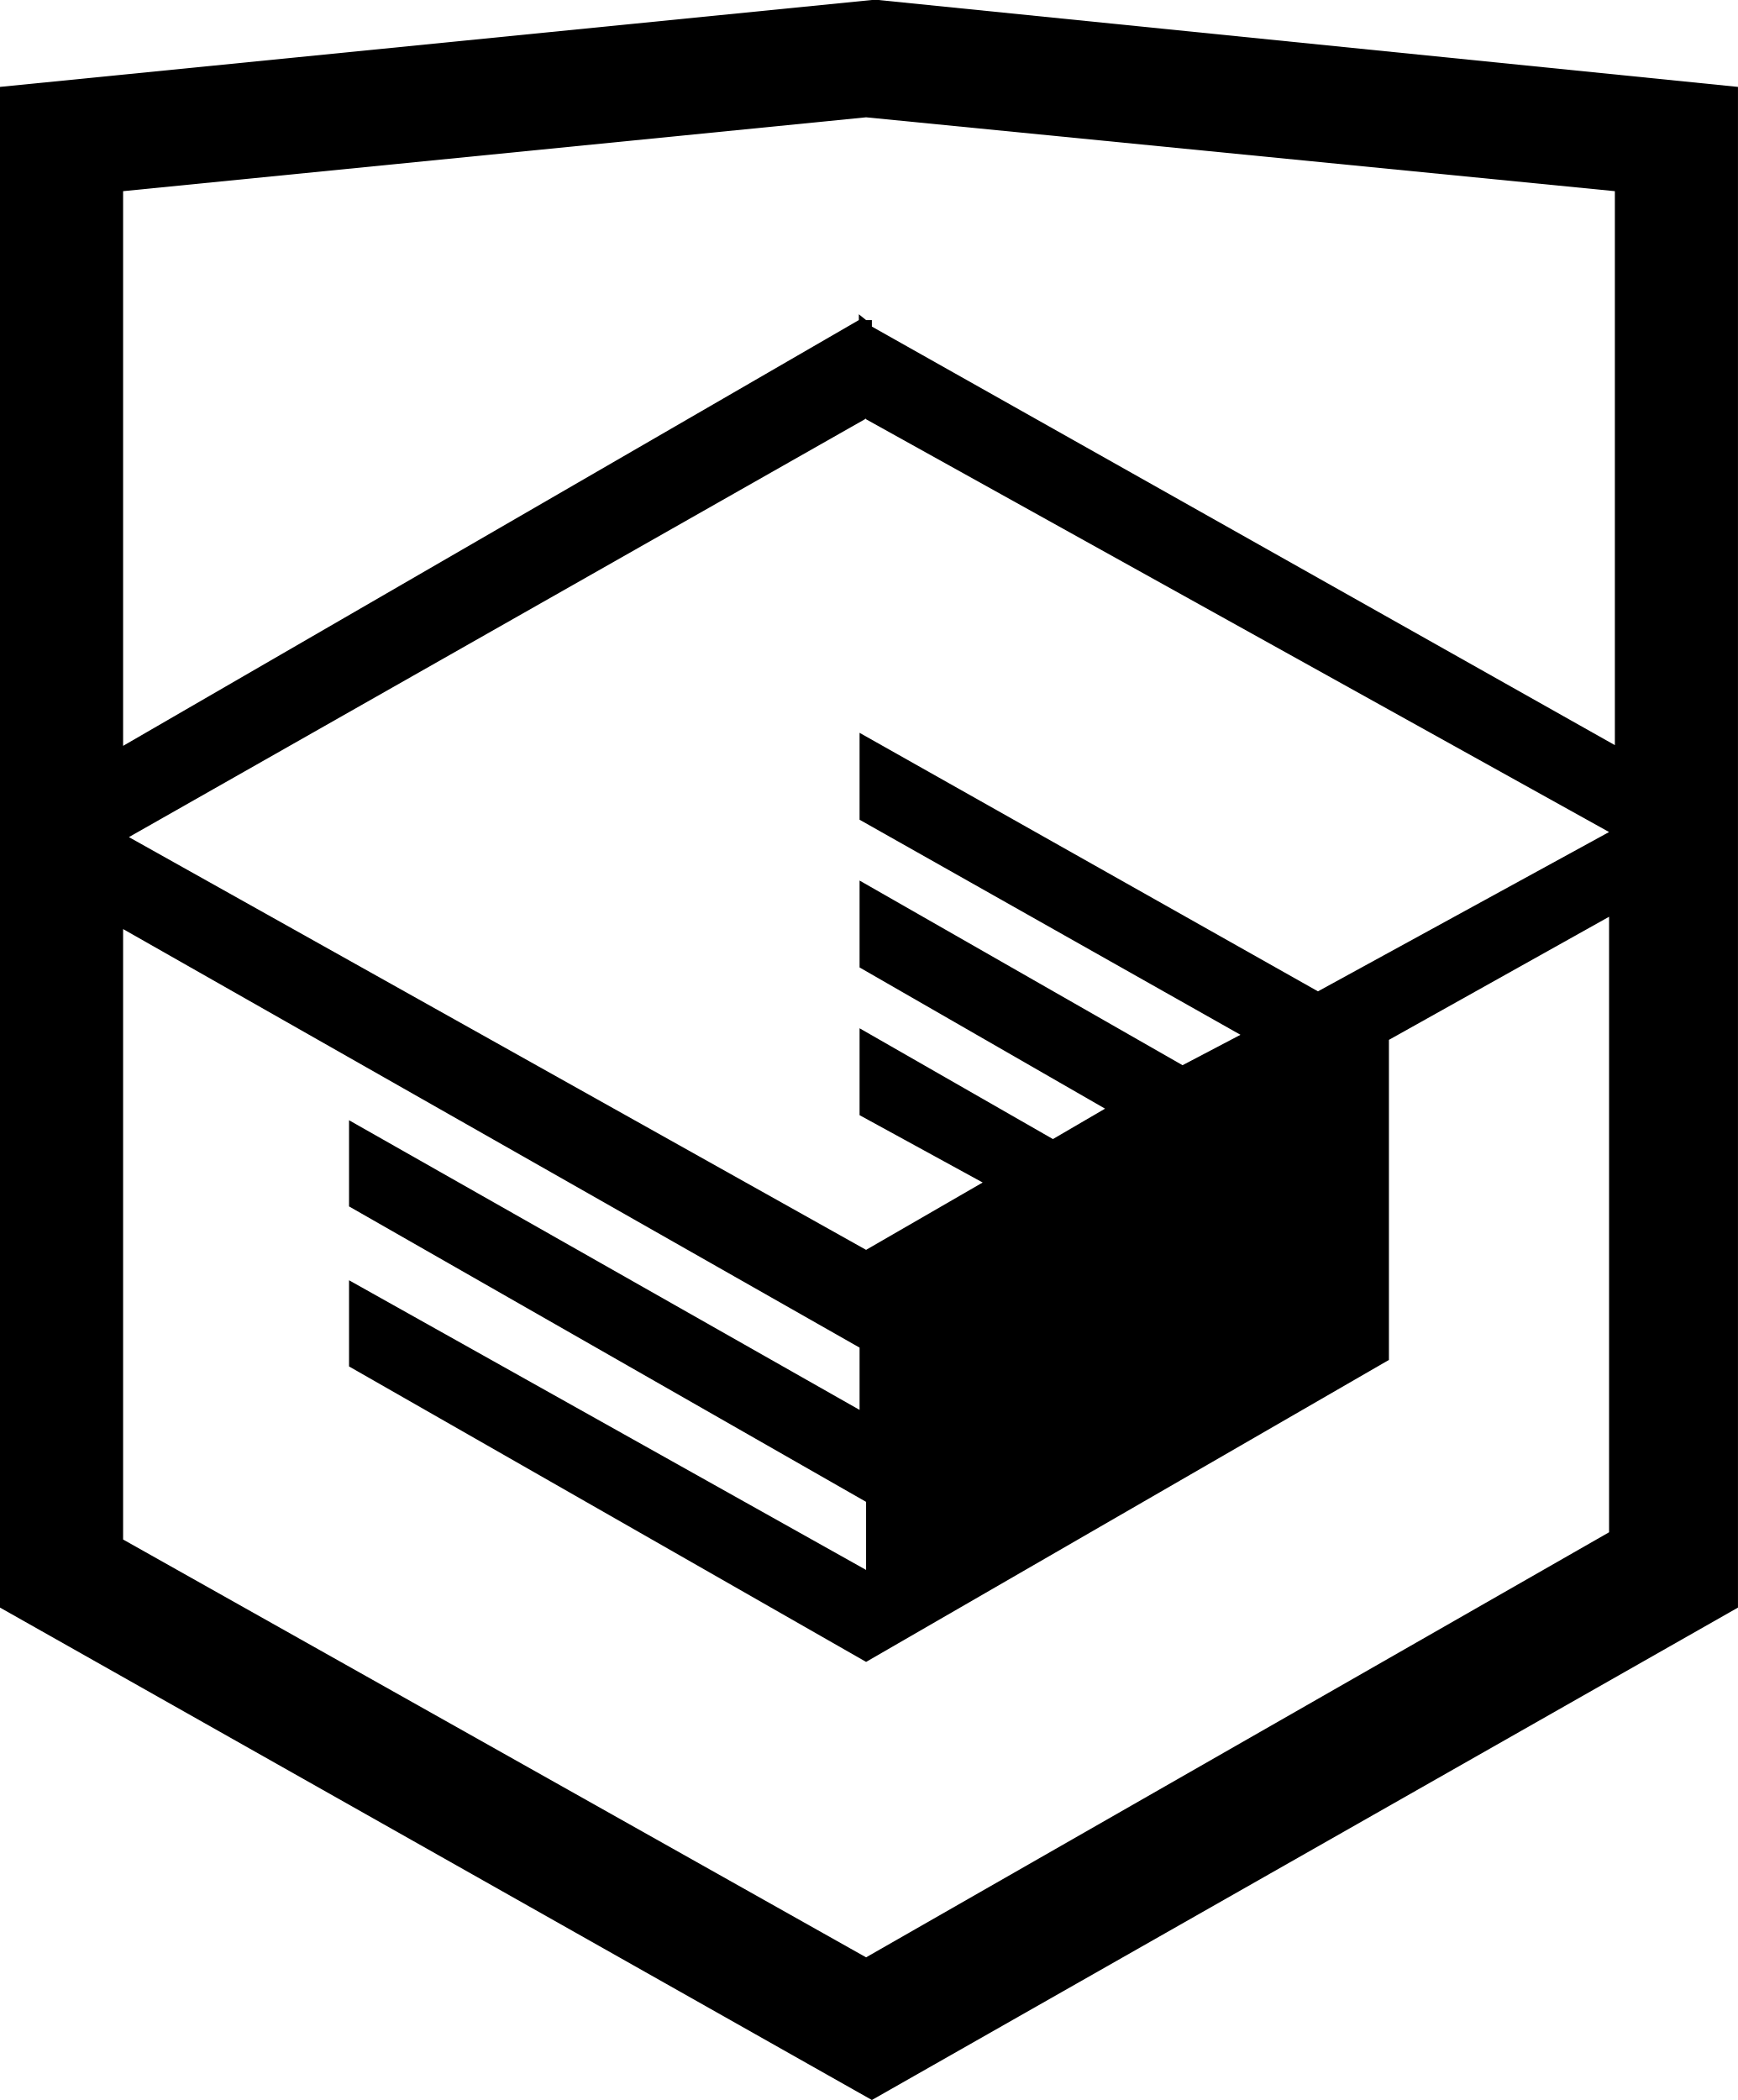
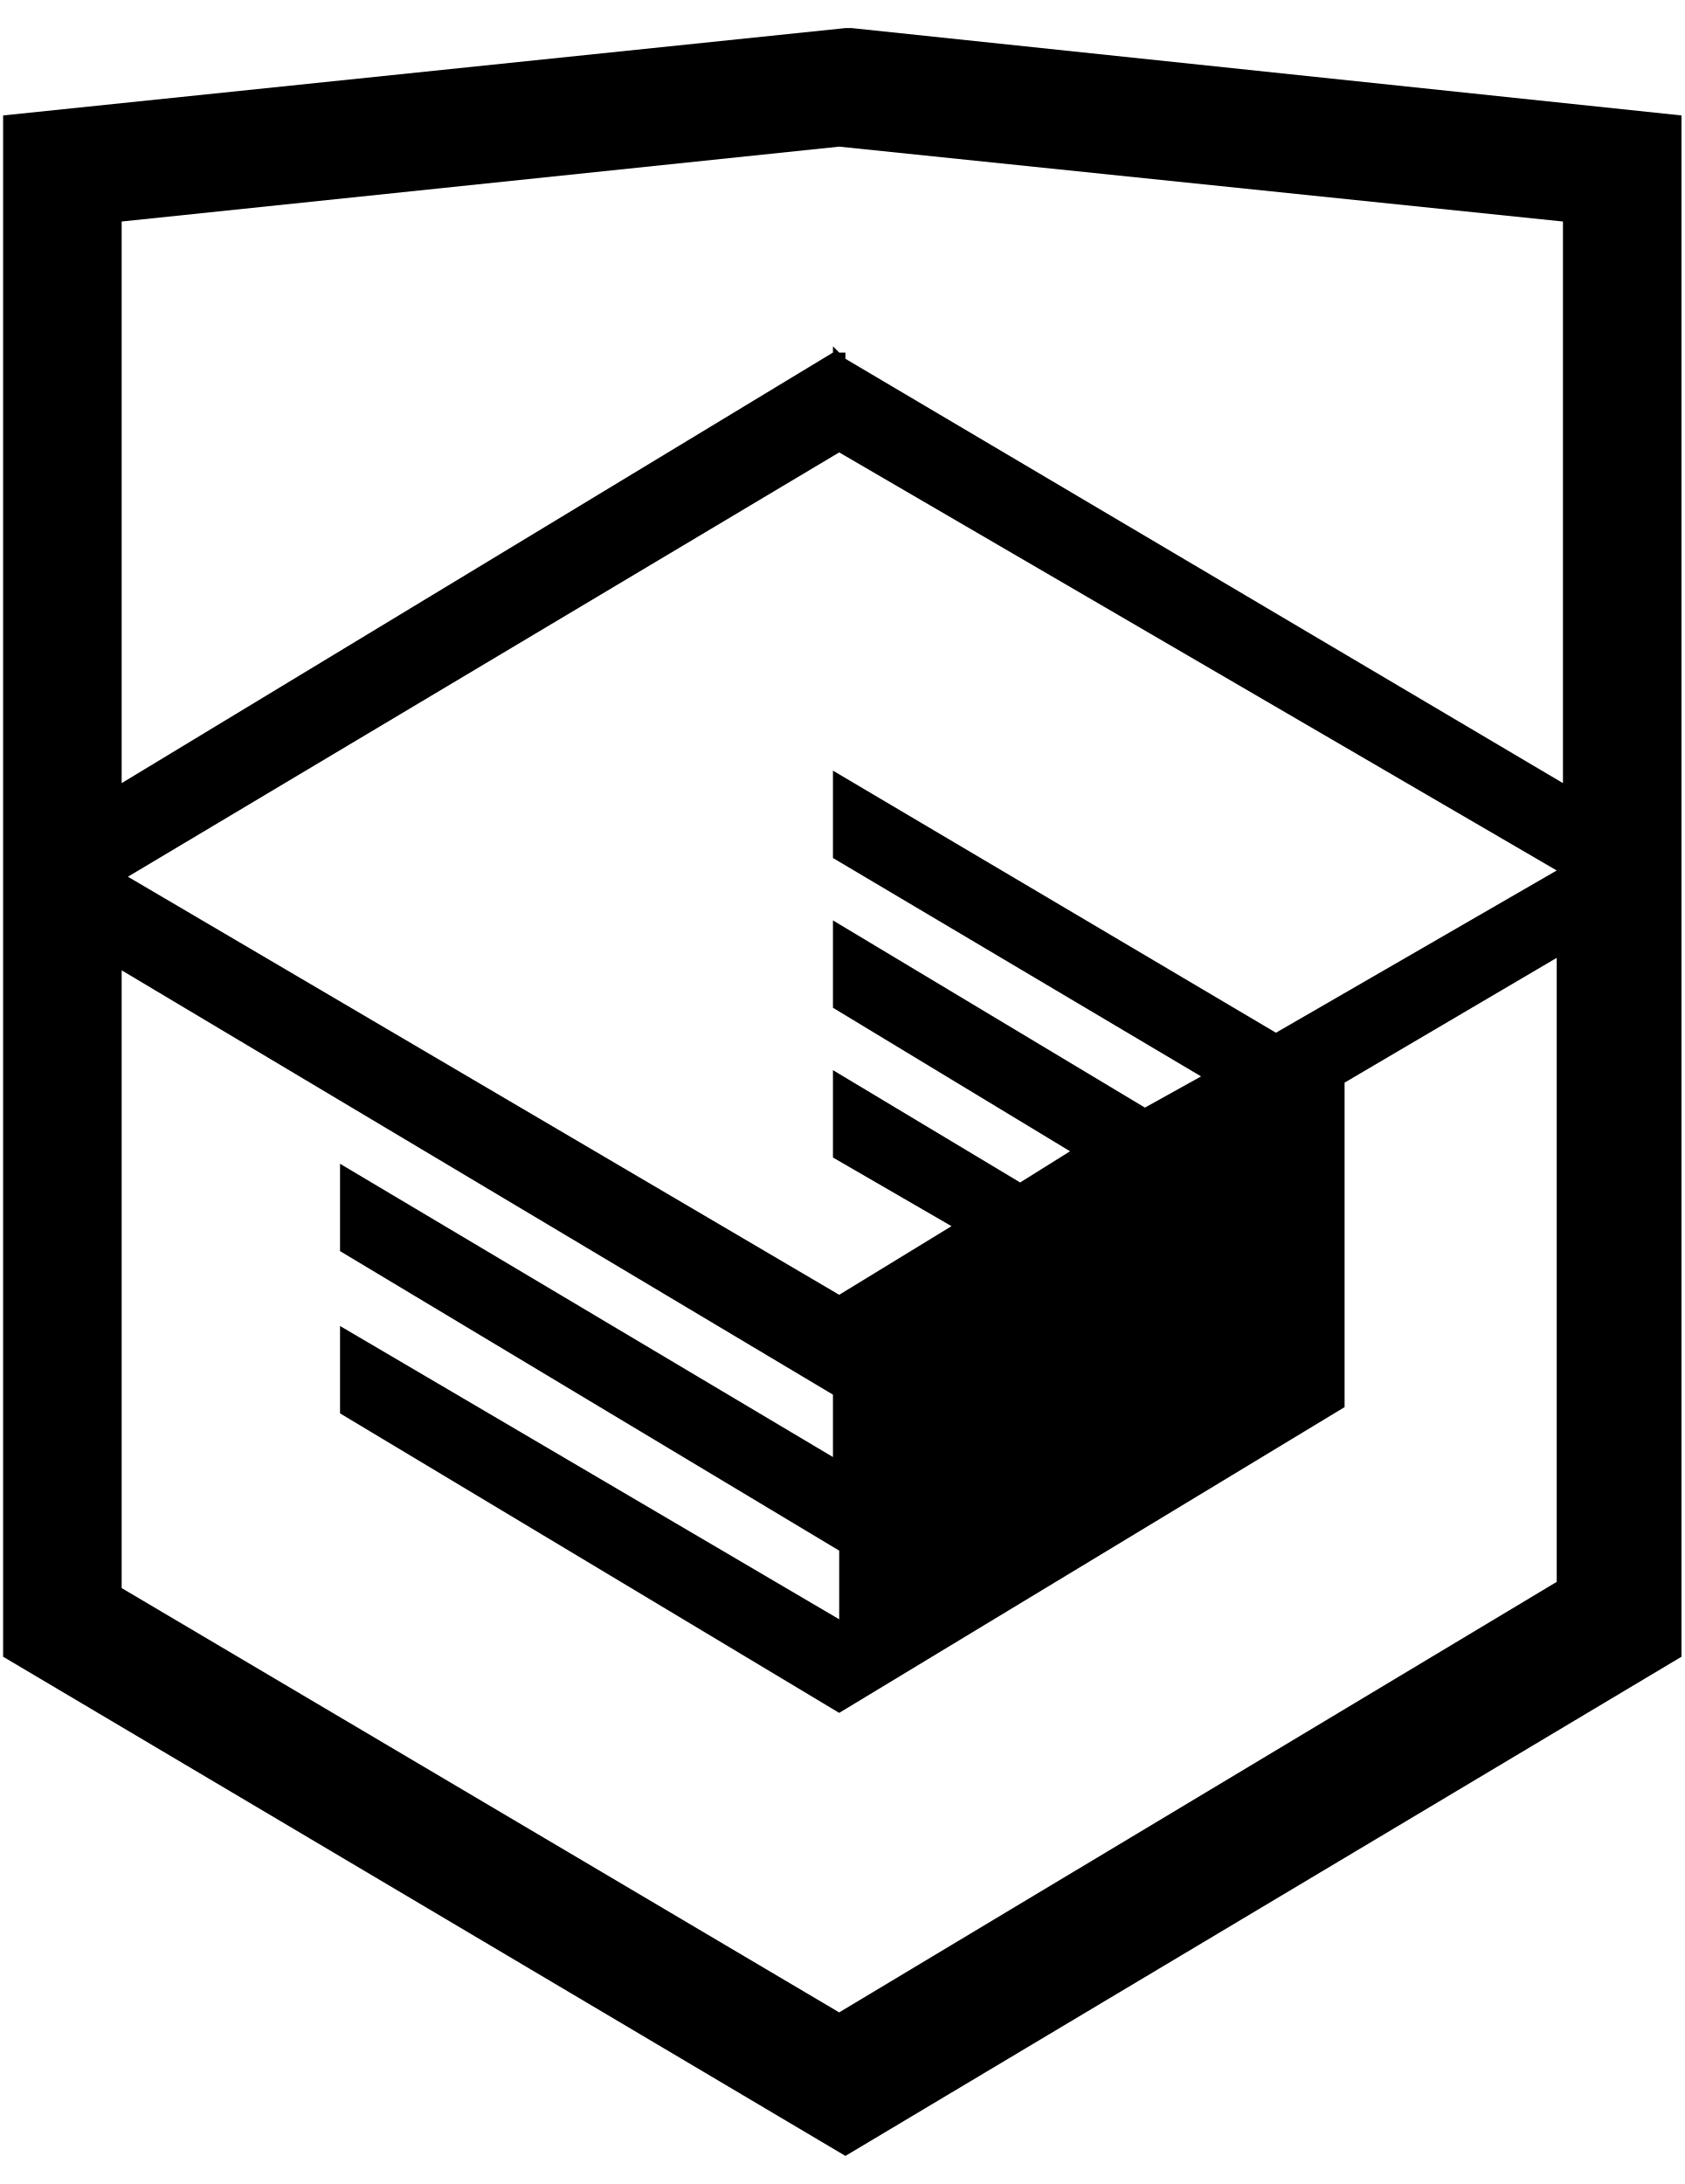
- <svg xmlns="http://www.w3.org/2000/svg" width="24" height="29" viewBox="0 0 24 29" fill="currentColor">
-   <path d="M12.13 0h-.09L0 1.2v21L12.04 29 24 22.2v-21L12.13 0ZM22.3 10.29 12.04 4.51v-.09h-.08l-.1-.08v.08L1.7 10.3V2.64l10.26-1.02L22.3 2.64v7.65Zm-10.34-4.5 10.26 5.7-4.02 2.2-6.33-3.57v1.2l5.26 2.97-.8.42-4.46-2.55v1.2l3.39 1.95-.72.42-2.67-1.53v1.2l1.7.93-1.61.93-10.18-5.7 10.18-5.78ZM1.7 12.83l10.17 5.78v.86l-7.05-4v1.19l7.14 4.08v.94l-7.14-4v1.19l7.14 4.08 7.22-4.17v-4.42l3.04-1.7v8.5l-10.26 5.87L1.7 21.26v-8.42Z" fill="currentColor" />
+ <svg xmlns="http://www.w3.org/2000/svg" width="27" height="35" viewBox="0 0 27 35" fill="currentColor">
+   <path d="M13.65 0.45H13.55L0.05 1.85V26.55L13.55 34.55L26.95 26.55V1.85L13.65 0.45ZM25.05 12.55L13.55 5.75V5.65H13.45L13.35 5.55V5.65L1.95 12.55V3.55L13.45 2.35L25.05 3.55V12.55ZM13.45 7.25L24.95 13.95L20.45 16.55L13.35 12.35V13.75L19.25 17.25L18.35 17.75L13.35 14.75V16.15L17.15 18.45L16.35 18.95L13.35 17.15V18.55L15.25 19.65L13.45 20.75L2.05 14.05L13.45 7.25ZM1.95 15.55L13.35 22.35V23.35L5.45 18.65V20.05L13.45 24.85V25.95L5.45 21.25V22.65L13.45 27.45L21.55 22.55V17.35L24.95 15.35V25.35L13.45 32.25L1.95 25.45V15.55Z" fill="currentColor" />
</svg>
